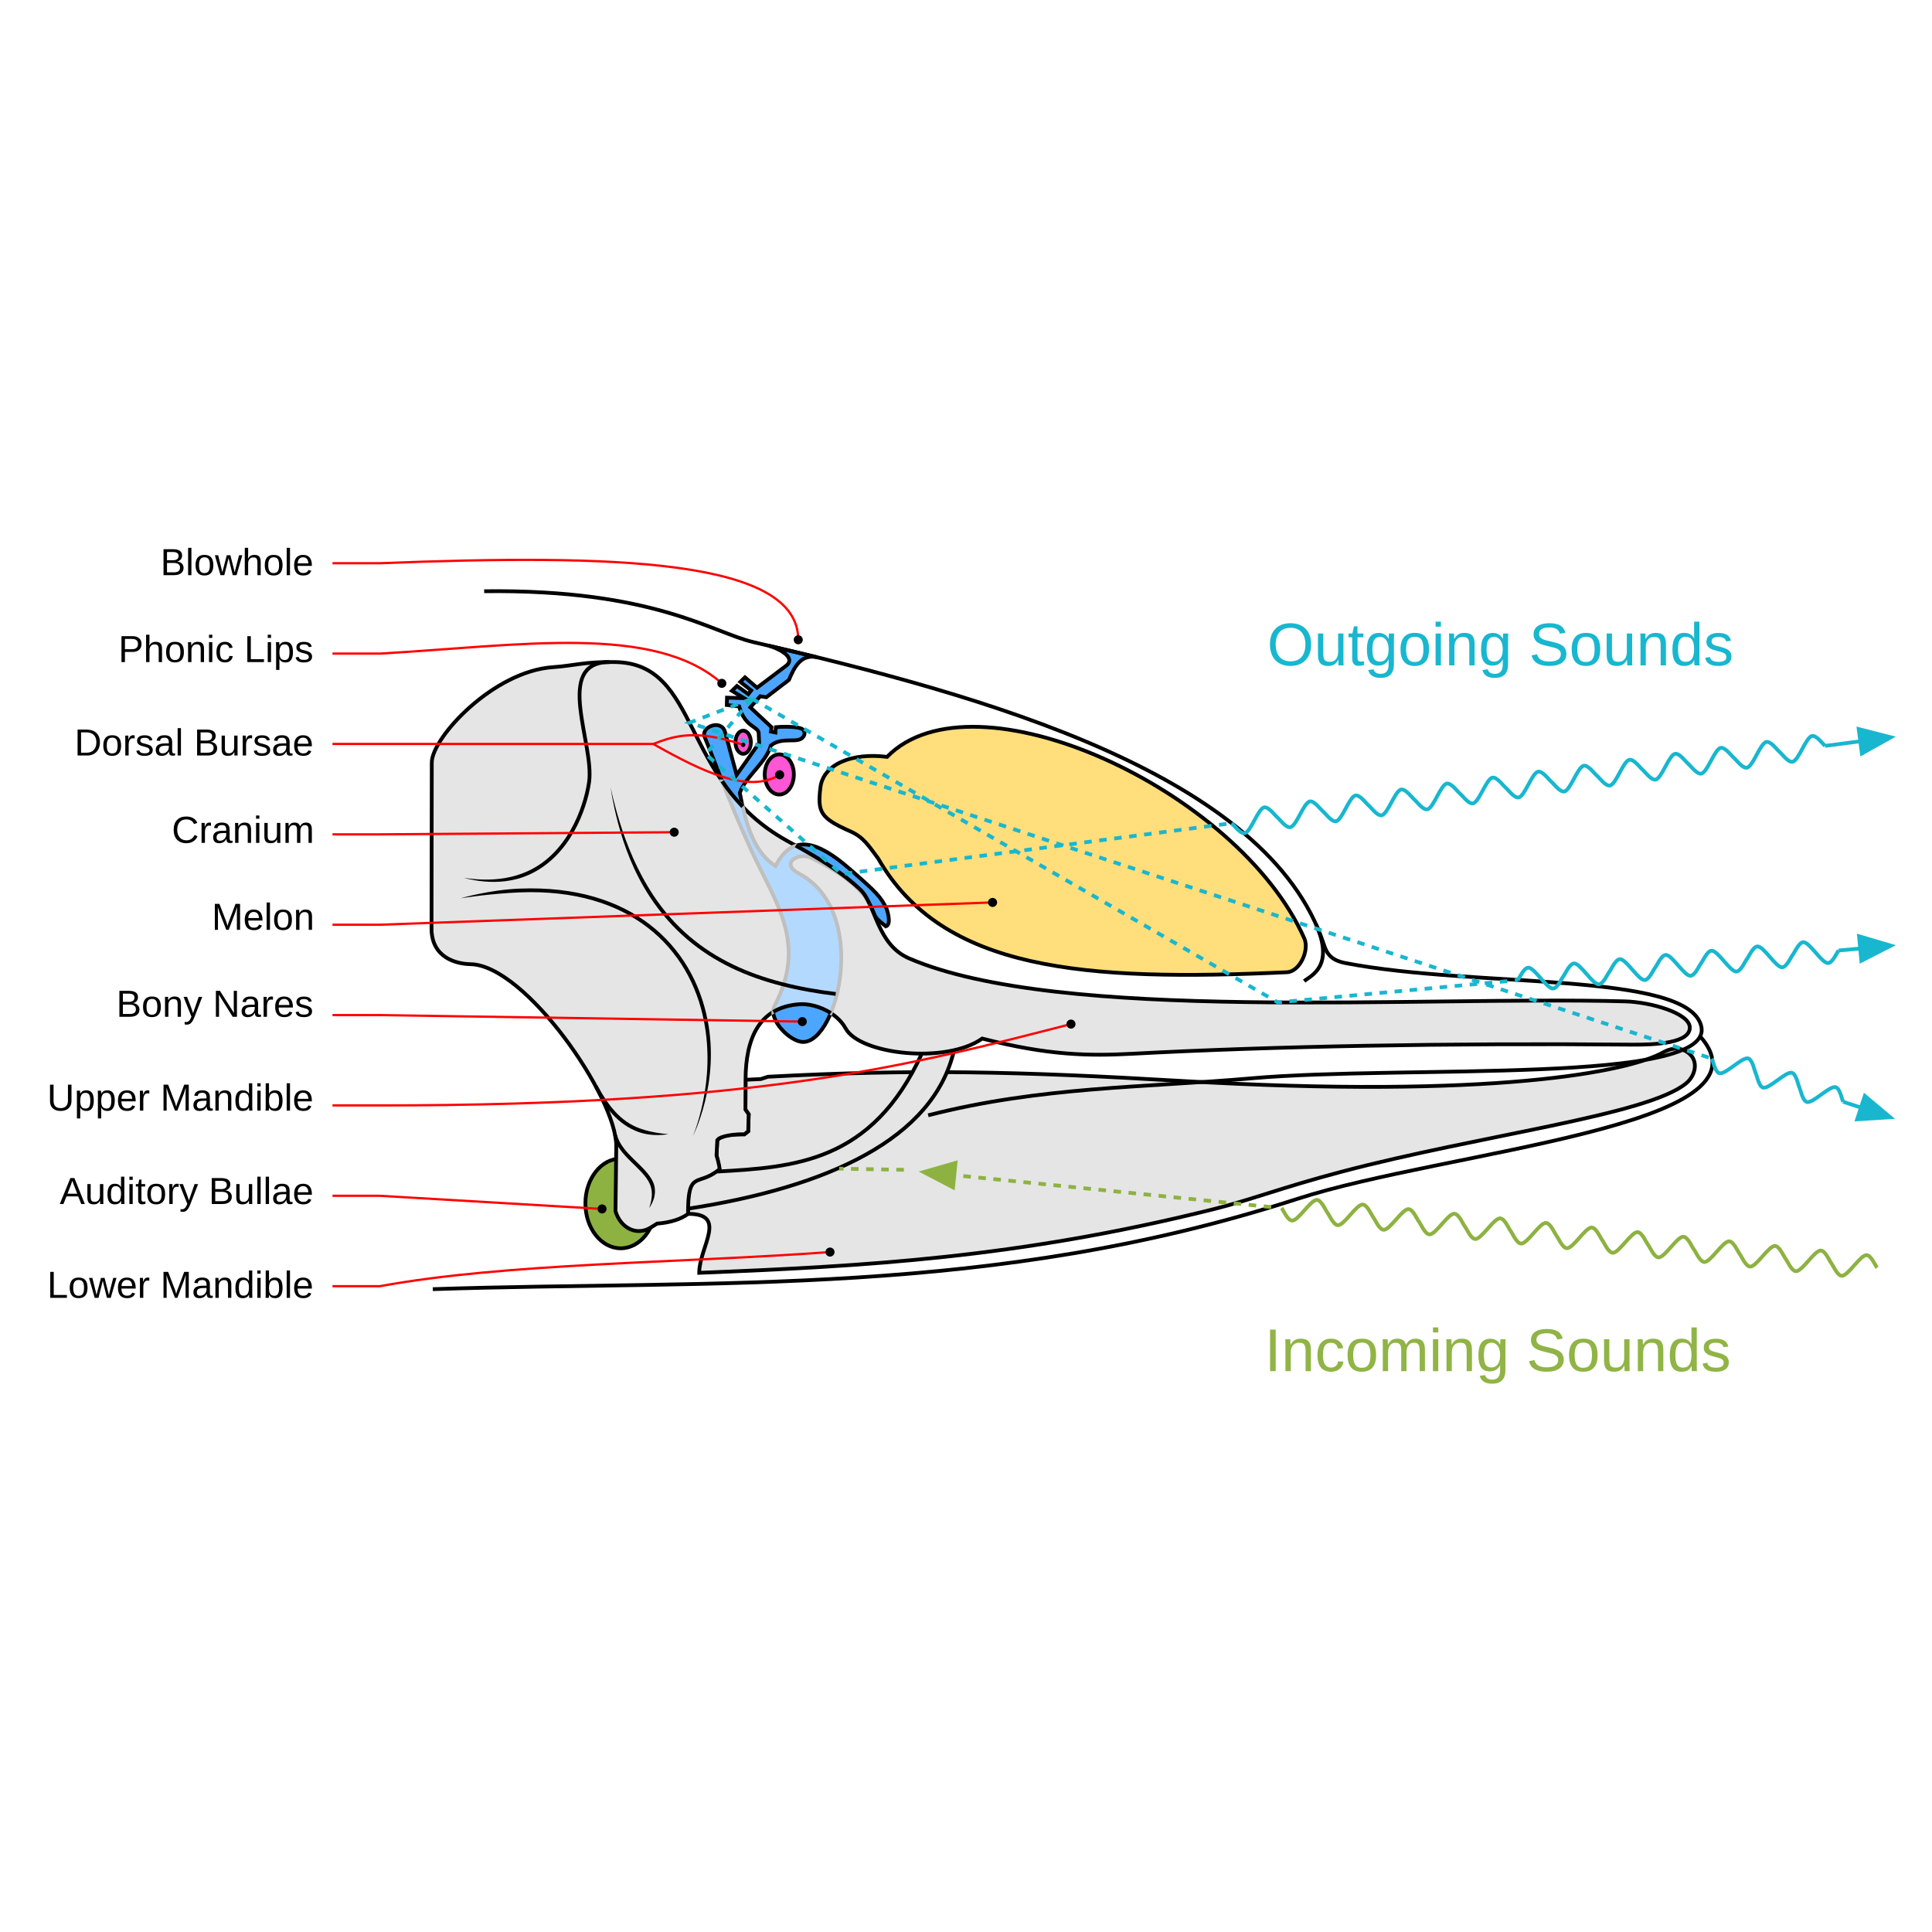
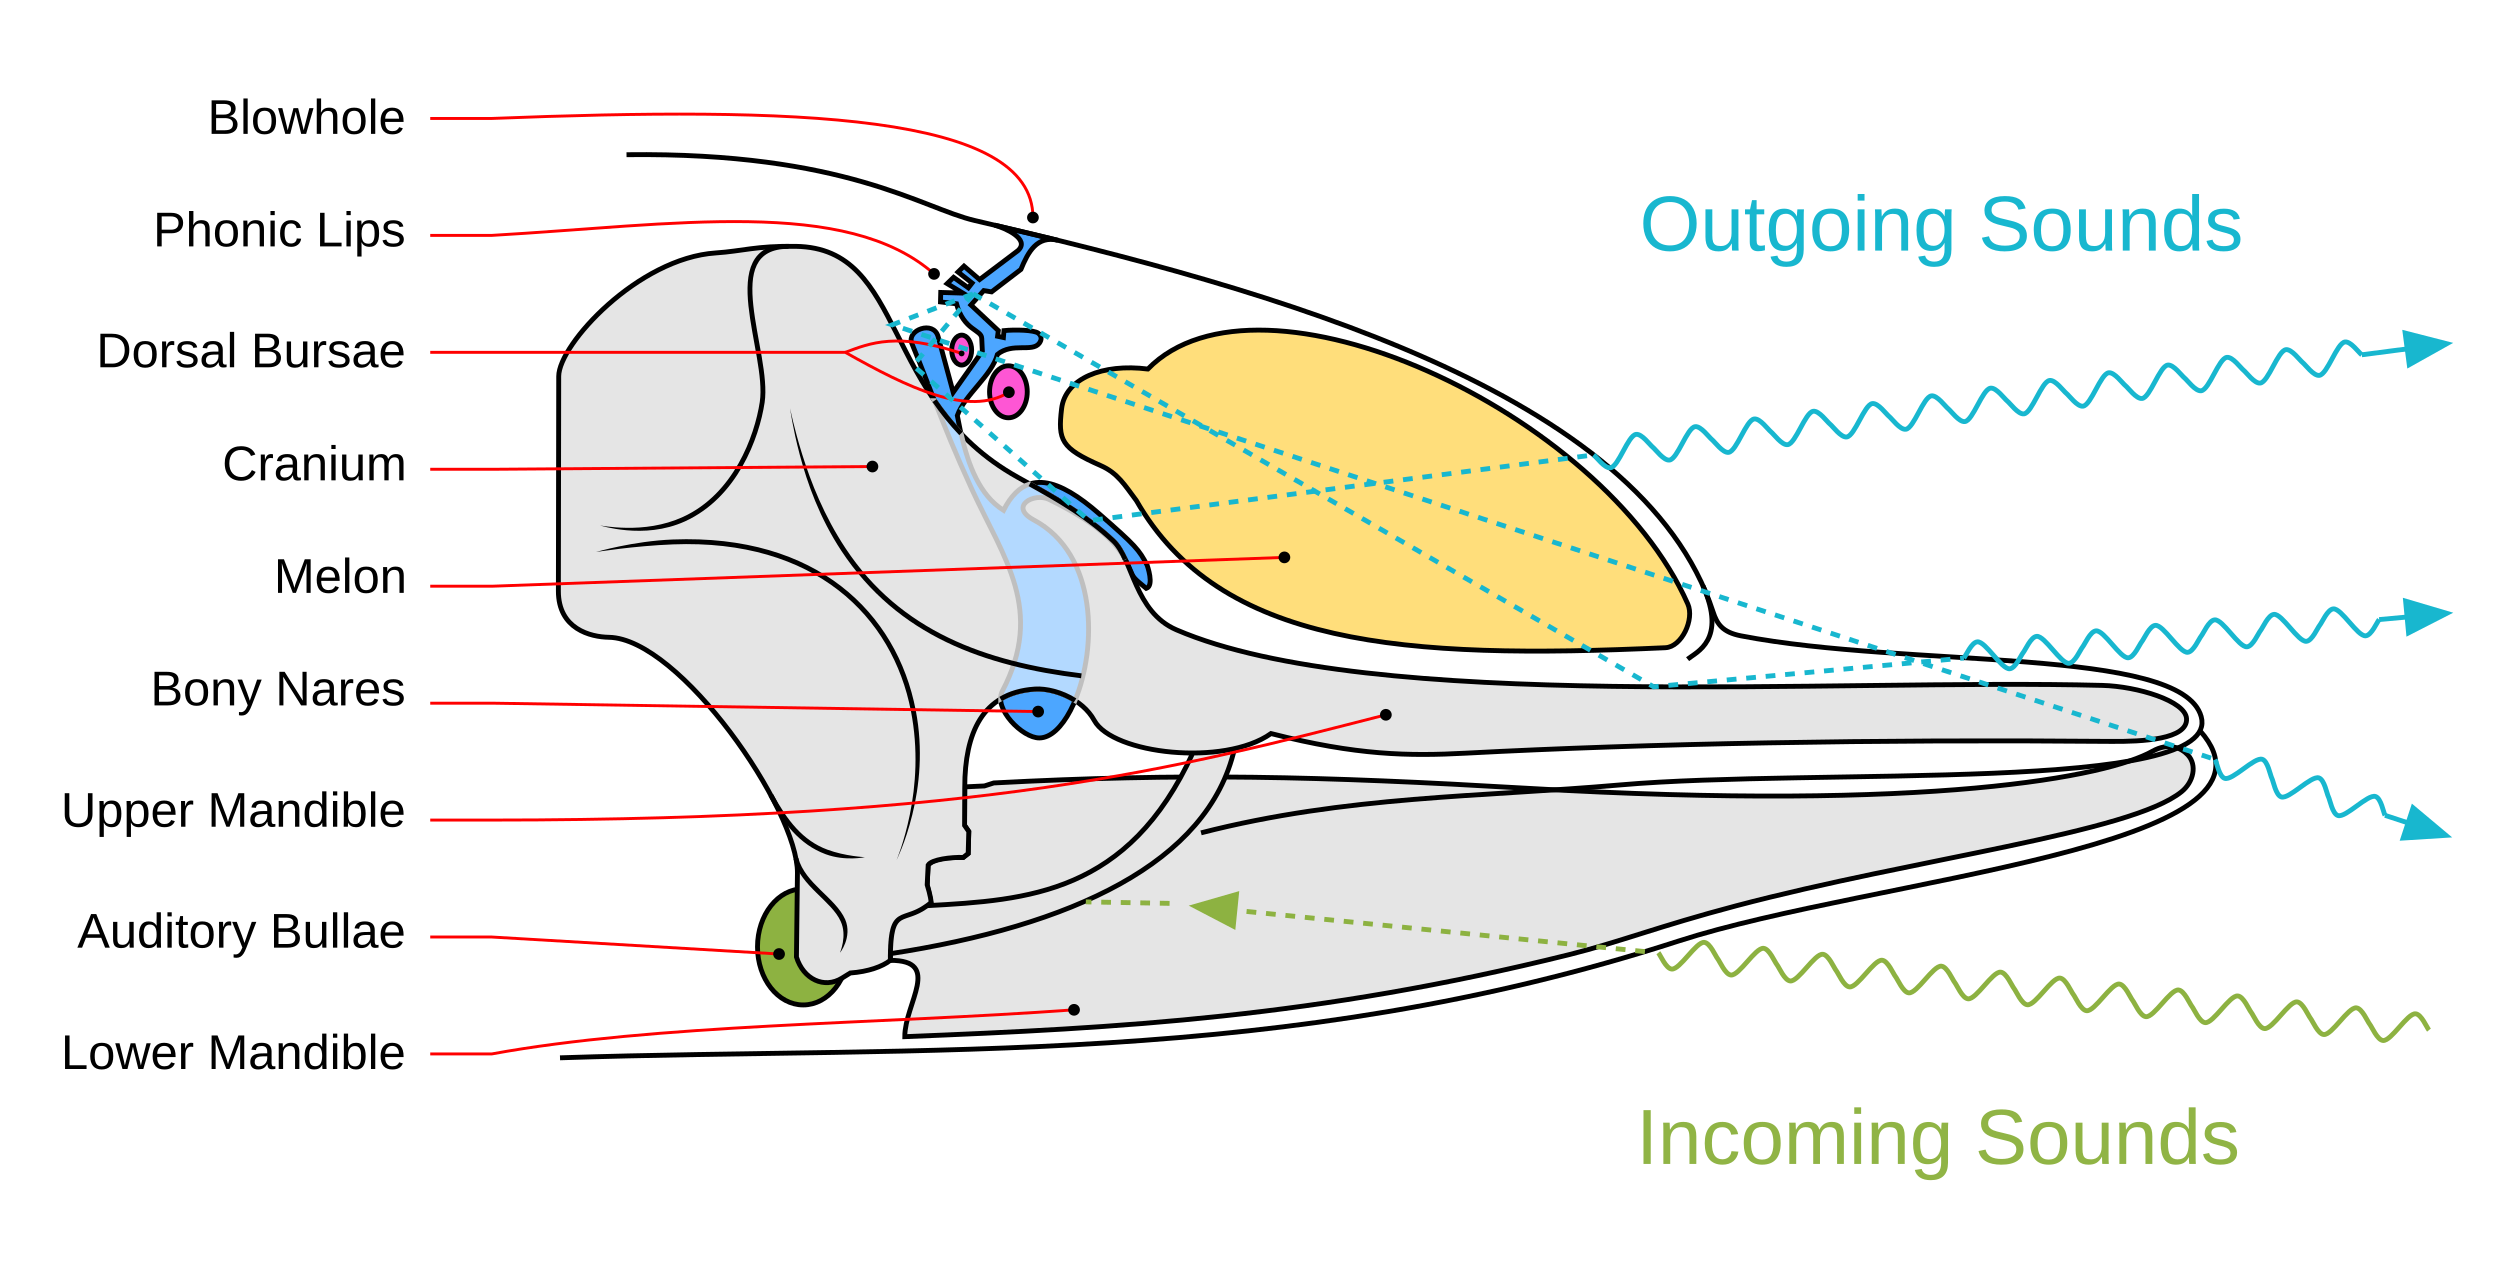
- <svg xmlns="http://www.w3.org/2000/svg" version="1.1" viewBox="0 0 512 512">
+ <svg xmlns="http://www.w3.org/2000/svg" viewBox="0 125 512 260">
  <defs>
    <marker id="dot1" overflow="visible" orient="auto">
      <circle r="2" fill="#000" stroke="none" />
    </marker>
    <marker id="dot2" overflow="visible" orient="auto">
      <circle r="1" fill="#000" stroke="none" />
    </marker>
    <marker id="arrow1" overflow="visible" orient="auto">
      <path fill="#18B7CF" stroke="none" d="m-5-4 10 4-10 4z" />
    </marker>
    <marker id="arrow2" overflow="visible" orient="auto">
      <path fill="#8db241" stroke="none" d="m-5-4 10 4-10 4z" />
    </marker>
  </defs>
  <ellipse fill="#8db241" stroke="#000" cx="164.5" cy="318.92" rx="9.363" ry="11.892" />
  <ellipse fill="#fe56d4" stroke="#000" cx="206.52" cy="205.24" rx="3.861" ry="5.324" />
  <ellipse fill="#fe56d4" stroke="#000" cx="196.95" cy="196.7" rx="2.043" ry="3.066" />
  <path fill="#4ca6ff" stroke="#000" d="m214.84 227.29c14.504 7.094 15.576 12.222 17.023 15.345 0.265 0.572 0.681 1.007 1.263 1.511 0.769 0.667 1.633 1.361 1.633 1.361 1.689-0.56 0.174-4.758 0.174-4.758-1.67-3.178-2.284-3.95-9.844-10.54-8.147-7.102-15.061-9.611-19.572-0.685-5.78-3.66-7.986-11.45-9.46-19.419 1.539-4.305 7.053-8.135 8.219-12.527 3.072-2.507 7.112-0.367 8.56-2.267 0.588-0.772 0.474-1.534-0.202-2.075-0.836-0.668-4.771-0.748-7.02-0.528l-0.119 1.412-1.19-0.255 0.153-1.157-5.613-5.248 2.628-2.944 1.602 0.261 6.005-4.598c1.456-3.534 3.294-7.011 7.624-5.956l-13.049-3.124c2.111 0.566 7.39 2.859 4.836 5.214l-7.874 5.941-3.188-2.749-1.23 1.202 2.883 2.256-0.769 0.987-3.014-2.154-1.32 1.286 3.224 1.945-4.538-0.135-0.052 1.938 3.274 0.386c1.517 5.535 5.096 5.254 5.171 7.065l0.126 2.621-5.97 8.457-3.082-11.397c-0.938-3.47-6.499-1.35-5.393 1.349 4.138 10.098 6.473 17.247 12.342 30.002 6.456 14.03 14.931 24.556 6.181 41.261-1.852 3.536 4.128 9.594 7.611 9.558 9.214-0.094 17.589-34.645-1.157-44.633-5.23-2.787 0.099-5.689 3.125-4.209z" />
  <path fill="#e5e5e5" stroke="#000" d="m190.68 309.84c-0.262-1.313-0.802-3.64-0.802-3.64l0.204-4.044c1.562-1.585 4.324-1.502 7.186-1.557l1.008-0.796 0.124-4.514-0.861-1.243 0.036-7.895 4.039-0.189 1.906-0.613c38.658-2.06 66.702-1.404 109.08 1.084 83.159 4.882 119.11-2.447 128.21-7.572 3.249-1.829 5.852-0.761 7.26 0.752 1.934 2.079 1.176 5.535-1.281 7.527-10.438 8.468-54.401 13.635-91.246 23.376-15.822 4.183-23.997 7.461-34.193 9.995-51.694 12.852-91.976 15.029-136.05 16.8 0-6.865 7.724-15.655-2.97-15.63-0.018-12.036 2.622-6.966 8.348-11.842z" />
  <path fill="#e5e5e5" stroke="#000" d="m252.83 278.32c-5.41 23.535-33.541 36.317-70.48 41.994 0.179-9.76 2.581-6.205 7.532-9.834 20.622-1.127 41.227-2.447 54.401-31.262m-46.7 6.935-0.036 7.895 0.861 1.243-0.124 4.514-1.008 0.796c-2.479-0.085-6.495 0.416-7.186 1.557l-0.204 4.044s0.78 2.491 0.802 3.64h1e-5c-5.726 4.875-8.366-0.195-8.348 11.842-1.636 1.273-4.485 2.312-8.206 2.587l-1.694 1.049c-3.65 2.261-7.928 0.235-9.329-4.327l0.204-17.173c0.155-12.992-24.097-48.05-38.633-48.303-3.7-0.065-10.337-1.665-10.325-9.487l0.068-43.956c0.01-6.556 16.278-24.214 32.165-25.273 5.497-0.366 8.203-1.467 16.371-1.349 22.86 0.329 17.12 31.519 45.478 47.292 6.472 3.599 13.539 7.358 19.571 13.04 4.055 3.82 4.282 14.484 12.926 18.206 39.825 17.15 134.87 9.921 189.63 11.381 7.16 0.191 17.007 3.175 17.237 6.795 0.273 4.285-9.064 4.734-15.456 4.674-48.034-0.445-94.88 0.426-132.17 2.409-11.602 0.617-22.312 0.477-39.871-4.018-9.666 6.83-32.44 4.191-36.198-2.681-2.446-4.474-8.359-6.678-12.182-6.416-10.84 0.742-14.3 9.12-14.35 20.02z" />
  <path fill="#ffde7b" stroke="#000" d="m235.08 200.58c22.967-23.481 93.036 8.585 110.58 48.113 1.394 3.14-1.217 8.805-4.597 8.96-53.77 2.469-91.229-0.322-108.34-30.146-2.374-3.156-3.783-5.607-7.319-7.164-8.124-3.577-8.751-5.182-7.988-11.644 0.73-6.186 8.393-9.303 17.657-8.119z" />
  <path fill="#b3d9ff" stroke="#bfbfbf" d="m191.39 207.06c2.074 5.311 4.281 10.82 7.696 18.242 6.456 14.03 14.931 24.556 6.181 41.261-0.256 0.489-0.351 1.029-0.335 1.592 1.886-1.127 4.193-1.834 6.999-2.026 2.381-0.163 5.574 0.631 8.234 2.334 4.501-10.793 4.737-29.951-8.446-36.975-5.23-2.787 0.1-5.688 3.125-4.208 10.522 5.146 13.965 9.251 15.621 12.314-0.711-1.544-1.471-2.884-2.459-3.815-5.28-4.974-11.334-8.456-17.107-11.665-2.038 0.663-3.847 2.372-5.377 5.401-4.881-3.091-7.203-9.136-8.699-15.738-2.069-2.167-3.857-4.425-5.434-6.717z" />
  <path fill="none" stroke="#000" d="m114.69 341.64c74.9-2.478 148.39 2.236 229.11-23.925 39.613-12.839 128.03-19.163 106.76-43.064m-322.25-117.97c44.963-0.542 60.461 10.975 71.361 13.493 61.34 14.172 136.48 35.113 151.17 80.143 0.799 2.449 1.899 4.167 5.72 4.907 34.374 6.654 90.193 2.14 94.24 16.526 4.46 15.854-78.463 10.44-119.03 14.005-28.253 2.483-55.963 2.159-85.796 9.813" />
  <path fill="none" stroke="#000" d="m345.62 260c1.816-1.467 8.081-3.912 3.136-15.031" />
  <path fill="none" stroke="#000" d="m230.46 239.59c-0.711-1.544-1.471-2.884-2.459-3.815-5.28-4.974-11.334-8.456-17.107-11.665m-14.076-10.337c-2.069-2.167-3.857-4.425-5.434-6.717m13.543 61.095c1.886-1.127 4.193-1.834 6.999-2.026 2.381-0.163 5.574 0.631 8.234 2.334" />
  <path fill="none" stroke="#18b7cf" marker-end="url(#arrow1)" d="m488.45 291.98 9.005 2.959" />
  <path fill="none" stroke="#18b7cf" marker-end="url(#arrow1)" d="m487.25 251.89 10.201-0.945" />
  <path fill="none" stroke="#18b7cf" marker-end="url(#arrow1)" d="m483.69 197.66 13.768-1.794" />
  <path fill="#000" d="m173.14 237.25c-4.358-6.589-7.071-13.479-8.859-19.225-1.735-5.578-2.47-9.409-2.47-9.409s0.485 3.87 1.988 9.547c1.541 5.822 4.083 12.936 8.506 19.638 11.545 17.474 29.351 23.686 49.094 26.103l0.121-0.993c-19.576-2.396-37.087-8.567-48.381-25.661zm-35.36-1.76c-8.059 0.316-15.727 2.565-15.727 2.565s7.873-1.258 15.766-1.566c29.058-1.136 44.988 14.737 48.745 34.167 1.521 7.851 0.995 15.193-0.226 21.153-1.175 5.738-2.73 9.351-2.73 9.351s1.786-3.505 3.218-9.241c1.48-5.931 2.267-13.44 0.719-21.454-3.859-19.953-20.235-36.13-49.766-34.976zm2.08-4.62c-3.989 1.828-8.123 2.274-11.505 2.227-3.288-0.046-5.452-0.489-5.452-0.489s2.098 0.691 5.426 0.99c3.402 0.306 7.745 0.087 11.946-1.818 10.754-4.902 15.224-17.066 16.317-24.32 0.787-5.221-1.609-13.242-2.313-19.904-0.694-6.563 0.198-11.579 7.207-11.608l-4e-3 -1c-7.888 0.032-8.919 5.877-8.197 12.713 0.712 6.737 3.072 14.654 2.319 19.65-1.063 7.049-5.405 18.847-15.743 23.559zm17.56 57.21c2.94 5.46 6.297 9.875 11.675 11.864 4.007 1.476 8.044 0.607 8.044 0.607s-4.062-0.193-7.697-1.544c-5.032-1.862-8.248-6.027-11.141-11.4zm5.1 12.89c1.478 5.537 7.785 8.552 9.657 12.731 0.679 1.46 0.66 3.049 0.432 4.341-0.223 1.263-0.585 2.071-0.585 2.071s0.585-0.668 1.069-1.936c0.488-1.281 0.773-3.095-4e-3 -4.885-2.002-4.468-8.207-7.349-9.603-12.58z" />
  <g fill="none" stroke="#f00" stroke-width="0.6" marker-end="url(#dot1)">
    <path d="m88.111 149.26h12.583c61.983-2.436 110.85-1.133 110.85 20.288" />
    <path d="m88.111 340.85h12.583c33.487-6.141 78.822-6.08 119.27-9.04" />
    <path d="m88.111 173.21h12.583c37.439-2.162 72.655-7.954 90.598 7.885" />
    <path d="m88.111 197.16h85.005c12.894 7.286 25.3 13.281 33.502 8.163" />
    <path d="m88.111 292.95h12.583c100.92 0 140.59-10.662 183.13-21.559" />
    <path d="m88.111 221.11h12.583l77.979-0.563" />
    <path d="m88.111 245.06h12.583l162.35-5.908" />
    <path d="m88.111 269.01h12.583l111.92 1.723" />
    <path d="m88.111 316.9h12.583l58.858 3.484" />
    <path marker-end="url(#dot2)" d="m173.12 197.16c5.043-1.883 10.617-4.217 23.818 0.222" />
  </g>
  <g font-family="Arial" font-size="10" text-anchor="end">
    <text x="83.089" y="152.419">Blowhole</text>
    <text x="83.063" y="175.461">Phonic Lips</text>
    <text x="83.089" y="200.216">Dorsal Bursae</text>
    <text x="83.3" y="223.37">Cranium</text>
    <text x="83.34" y="246.417">Melon</text>
    <text x="83.063" y="269.459">Bony Nares</text>
    <text x="83.089" y="294.321">Upper Mandible</text>
    <text x="83.089" y="319.075">Auditory Bullae</text>
    <text x="83.089" y="343.937">Lower Mandible</text>
    <text fill="#18b7cf" font-size="16" x="335.786" y="176.328" text-anchor="start">Outgoing Sounds</text>
    <text fill="#90b445" font-size="16" x="335.1" y="363.372" text-anchor="start">Incoming Sounds</text>
  </g>
  <path fill="none" stroke="#18b7cf" d="m465.26 284.36c-0.324-0.642-0.813-3.481-1.945-3.853-1.601-0.526-6.102 4.423-7.702 3.897-1.132-0.372-1.621-3.211-1.945-3.853m23.185 7.617c-0.324-0.642-0.813-3.481-1.945-3.853-1.601-0.526-6.102 4.423-7.702 3.897-1.132-0.372-1.621-3.211-1.945-3.853m23.185 7.617c-0.324-0.642-0.813-3.481-1.945-3.853-1.601-0.526-6.102 4.423-7.702 3.897-1.132-0.372-1.621-3.211-1.945-3.853" />
  <path fill="none" stroke="#18b7cf" d="m338.49 216.59c-0.57-0.439-2.238-2.787-3.42-2.633-1.671 0.218-3.59 6.626-5.261 6.843-1.181 0.154-2.85-2.194-3.42-2.633m24.2-3.154c-0.57-0.439-2.238-2.787-3.42-2.633-1.671 0.218-3.59 6.626-5.261 6.843-1.181 0.154-2.85-2.194-3.42-2.633m24.2-3.154c-0.57-0.439-2.238-2.787-3.42-2.633-1.671 0.218-3.59 6.626-5.261 6.843-1.181 0.154-2.85-2.194-3.42-2.633m24.2-3.154c-0.57-0.439-2.238-2.787-3.42-2.633-1.671 0.218-3.59 6.626-5.261 6.843-1.181 0.154-2.85-2.194-3.42-2.633m24.2-3.154c-0.57-0.439-2.238-2.787-3.42-2.633-1.671 0.218-3.59 6.626-5.261 6.843-1.181 0.154-2.85-2.194-3.42-2.633m24.2-3.154c-0.57-0.439-2.238-2.787-3.42-2.633-1.671 0.218-3.59 6.626-5.261 6.843-1.181 0.154-2.85-2.194-3.42-2.633m24.2-3.154c-0.57-0.439-2.238-2.787-3.42-2.633-1.671 0.218-3.59 6.626-5.261 6.843-1.181 0.154-2.85-2.194-3.42-2.633m24.2-3.154c-0.57-0.439-2.238-2.787-3.42-2.633-1.671 0.218-3.59 6.626-5.261 6.843-1.181 0.154-2.85-2.194-3.42-2.633m24.2-3.154c-0.57-0.439-2.238-2.787-3.42-2.633-1.671 0.218-3.59 6.626-5.261 6.843-1.181 0.154-2.85-2.194-3.42-2.633m24.2-3.154c-0.57-0.439-2.238-2.787-3.42-2.633-1.671 0.218-3.59 6.626-5.261 6.843-1.181 0.154-2.85-2.194-3.42-2.633m24.2-3.154c-0.57-0.439-2.238-2.787-3.42-2.633-1.671 0.218-3.59 6.626-5.261 6.843-1.181 0.154-2.85-2.194-3.42-2.633m24.2-3.154c-0.57-0.439-2.238-2.787-3.42-2.633-1.671 0.218-3.59 6.626-5.261 6.843-1.181 0.154-2.85-2.194-3.42-2.633m24.2-3.154c-0.57-0.439-2.238-2.787-3.42-2.633-1.671 0.218-3.59 6.626-5.261 6.843-1.181 0.154-2.85-2.194-3.42-2.633" />
  <path fill="none" stroke="#18b7cf" d="m402.2 259.77c0.459-0.554 1.57-3.212 2.756-3.321 1.678-0.155 4.961 5.673 6.638 5.517 1.186-0.11 2.297-2.768 2.756-3.321 0.459-0.554 1.57-3.212 2.756-3.321 1.678-0.155 4.961 5.673 6.638 5.517 1.186-0.11 2.297-2.768 2.756-3.321 0.459-0.554 1.57-3.212 2.756-3.321 1.678-0.155 4.961 5.673 6.638 5.517 1.186-0.11 2.297-2.768 2.756-3.321 0.459-0.554 1.57-3.212 2.756-3.321 1.678-0.155 4.961 5.673 6.638 5.517 1.186-0.11 2.297-2.768 2.756-3.321 0.459-0.554 1.57-3.212 2.756-3.321 1.678-0.155 4.961 5.673 6.638 5.517 1.186-0.11 2.297-2.768 2.756-3.321 0.459-0.554 1.57-3.212 2.756-3.321 1.678-0.155 4.961 5.673 6.638 5.517 1.186-0.11 2.297-2.768 2.756-3.321 0.459-0.554 1.57-3.212 2.756-3.321 1.678-0.155 4.961 5.673 6.638 5.517 1.186-0.11 2.297-2.768 2.756-3.321" />
  <path fill="none" stroke="#8db241" d="m485.31 334.75c0.455 0.557 1.545 3.223 2.731 3.342 1.676 0.168 5.004-5.635 6.68-5.466 1.185 0.119 2.275 2.785 2.731 3.342m-24.282-2.437c0.455 0.557 1.545 3.223 2.731 3.342 1.676 0.168 5.004-5.635 6.68-5.466 1.185 0.119 2.275 2.785 2.731 3.342m-24.282-2.437c0.455 0.557 1.545 3.223 2.731 3.342 1.676 0.168 5.004-5.635 6.68-5.466 1.185 0.119 2.275 2.785 2.731 3.342m-24.282-2.437c0.455 0.557 1.545 3.223 2.731 3.342 1.676 0.168 5.004-5.635 6.68-5.466 1.185 0.119 2.275 2.785 2.731 3.342m-24.282-2.437c0.455 0.557 1.545 3.223 2.731 3.342 1.676 0.168 5.004-5.635 6.68-5.466 1.185 0.119 2.275 2.785 2.731 3.342m-24.282-2.437c0.455 0.557 1.545 3.223 2.731 3.342 1.676 0.168 5.004-5.635 6.68-5.466 1.185 0.119 2.275 2.785 2.731 3.342m-24.282-2.437c0.455 0.557 1.545 3.223 2.731 3.342 1.676 0.168 5.004-5.635 6.68-5.466 1.185 0.119 2.275 2.785 2.731 3.342m-24.282-2.437c0.455 0.557 1.545 3.223 2.731 3.342 1.676 0.168 5.004-5.635 6.68-5.466 1.185 0.119 2.275 2.785 2.731 3.342m-24.282-2.437c0.455 0.557 1.545 3.223 2.731 3.342 1.676 0.168 5.004-5.635 6.68-5.466 1.185 0.119 2.275 2.785 2.731 3.342m-24.282-2.437c0.455 0.557 1.545 3.223 2.731 3.342 1.676 0.168 5.004-5.635 6.68-5.466 1.185 0.119 2.275 2.785 2.731 3.342m-24.282-2.437c0.455 0.557 1.545 3.223 2.731 3.342 1.676 0.168 5.004-5.635 6.68-5.466 1.185 0.119 2.275 2.785 2.731 3.342m-24.282-2.437c0.455 0.557 1.545 3.223 2.731 3.342 1.676 0.168 5.004-5.635 6.68-5.466 1.185 0.119 2.275 2.785 2.731 3.342m-24.282-2.437c0.455 0.557 1.545 3.223 2.731 3.342 1.676 0.168 5.004-5.635 6.68-5.466 1.185 0.119 2.275 2.785 2.731 3.342" />
  <path fill="none" stroke="#8db241" stroke-dasharray="2,2" marker-end="url(#arrow2)" d="m336.88 319.89-88.459-8.917" />
  <path fill="none" stroke="#8db241" stroke-dasharray="2,2" d="m239.53 310.01-17.151-0.304" />
  <path fill="none" stroke="#18b7cf" stroke-dasharray="2,2" d="m199.27 185.17-16.536 6.356 270.94 89.018" />
  <path fill="none" stroke="#18b7cf" stroke-dasharray="2,2" d="m199.27 185.17 139.39 80.48 63.552-5.887" />
  <path fill="none" stroke="#18b7cf" stroke-dasharray="2,2" d="m199.27 185.17-12.247 14.684 36.005 31.782 103.36-13.473" />
</svg>
